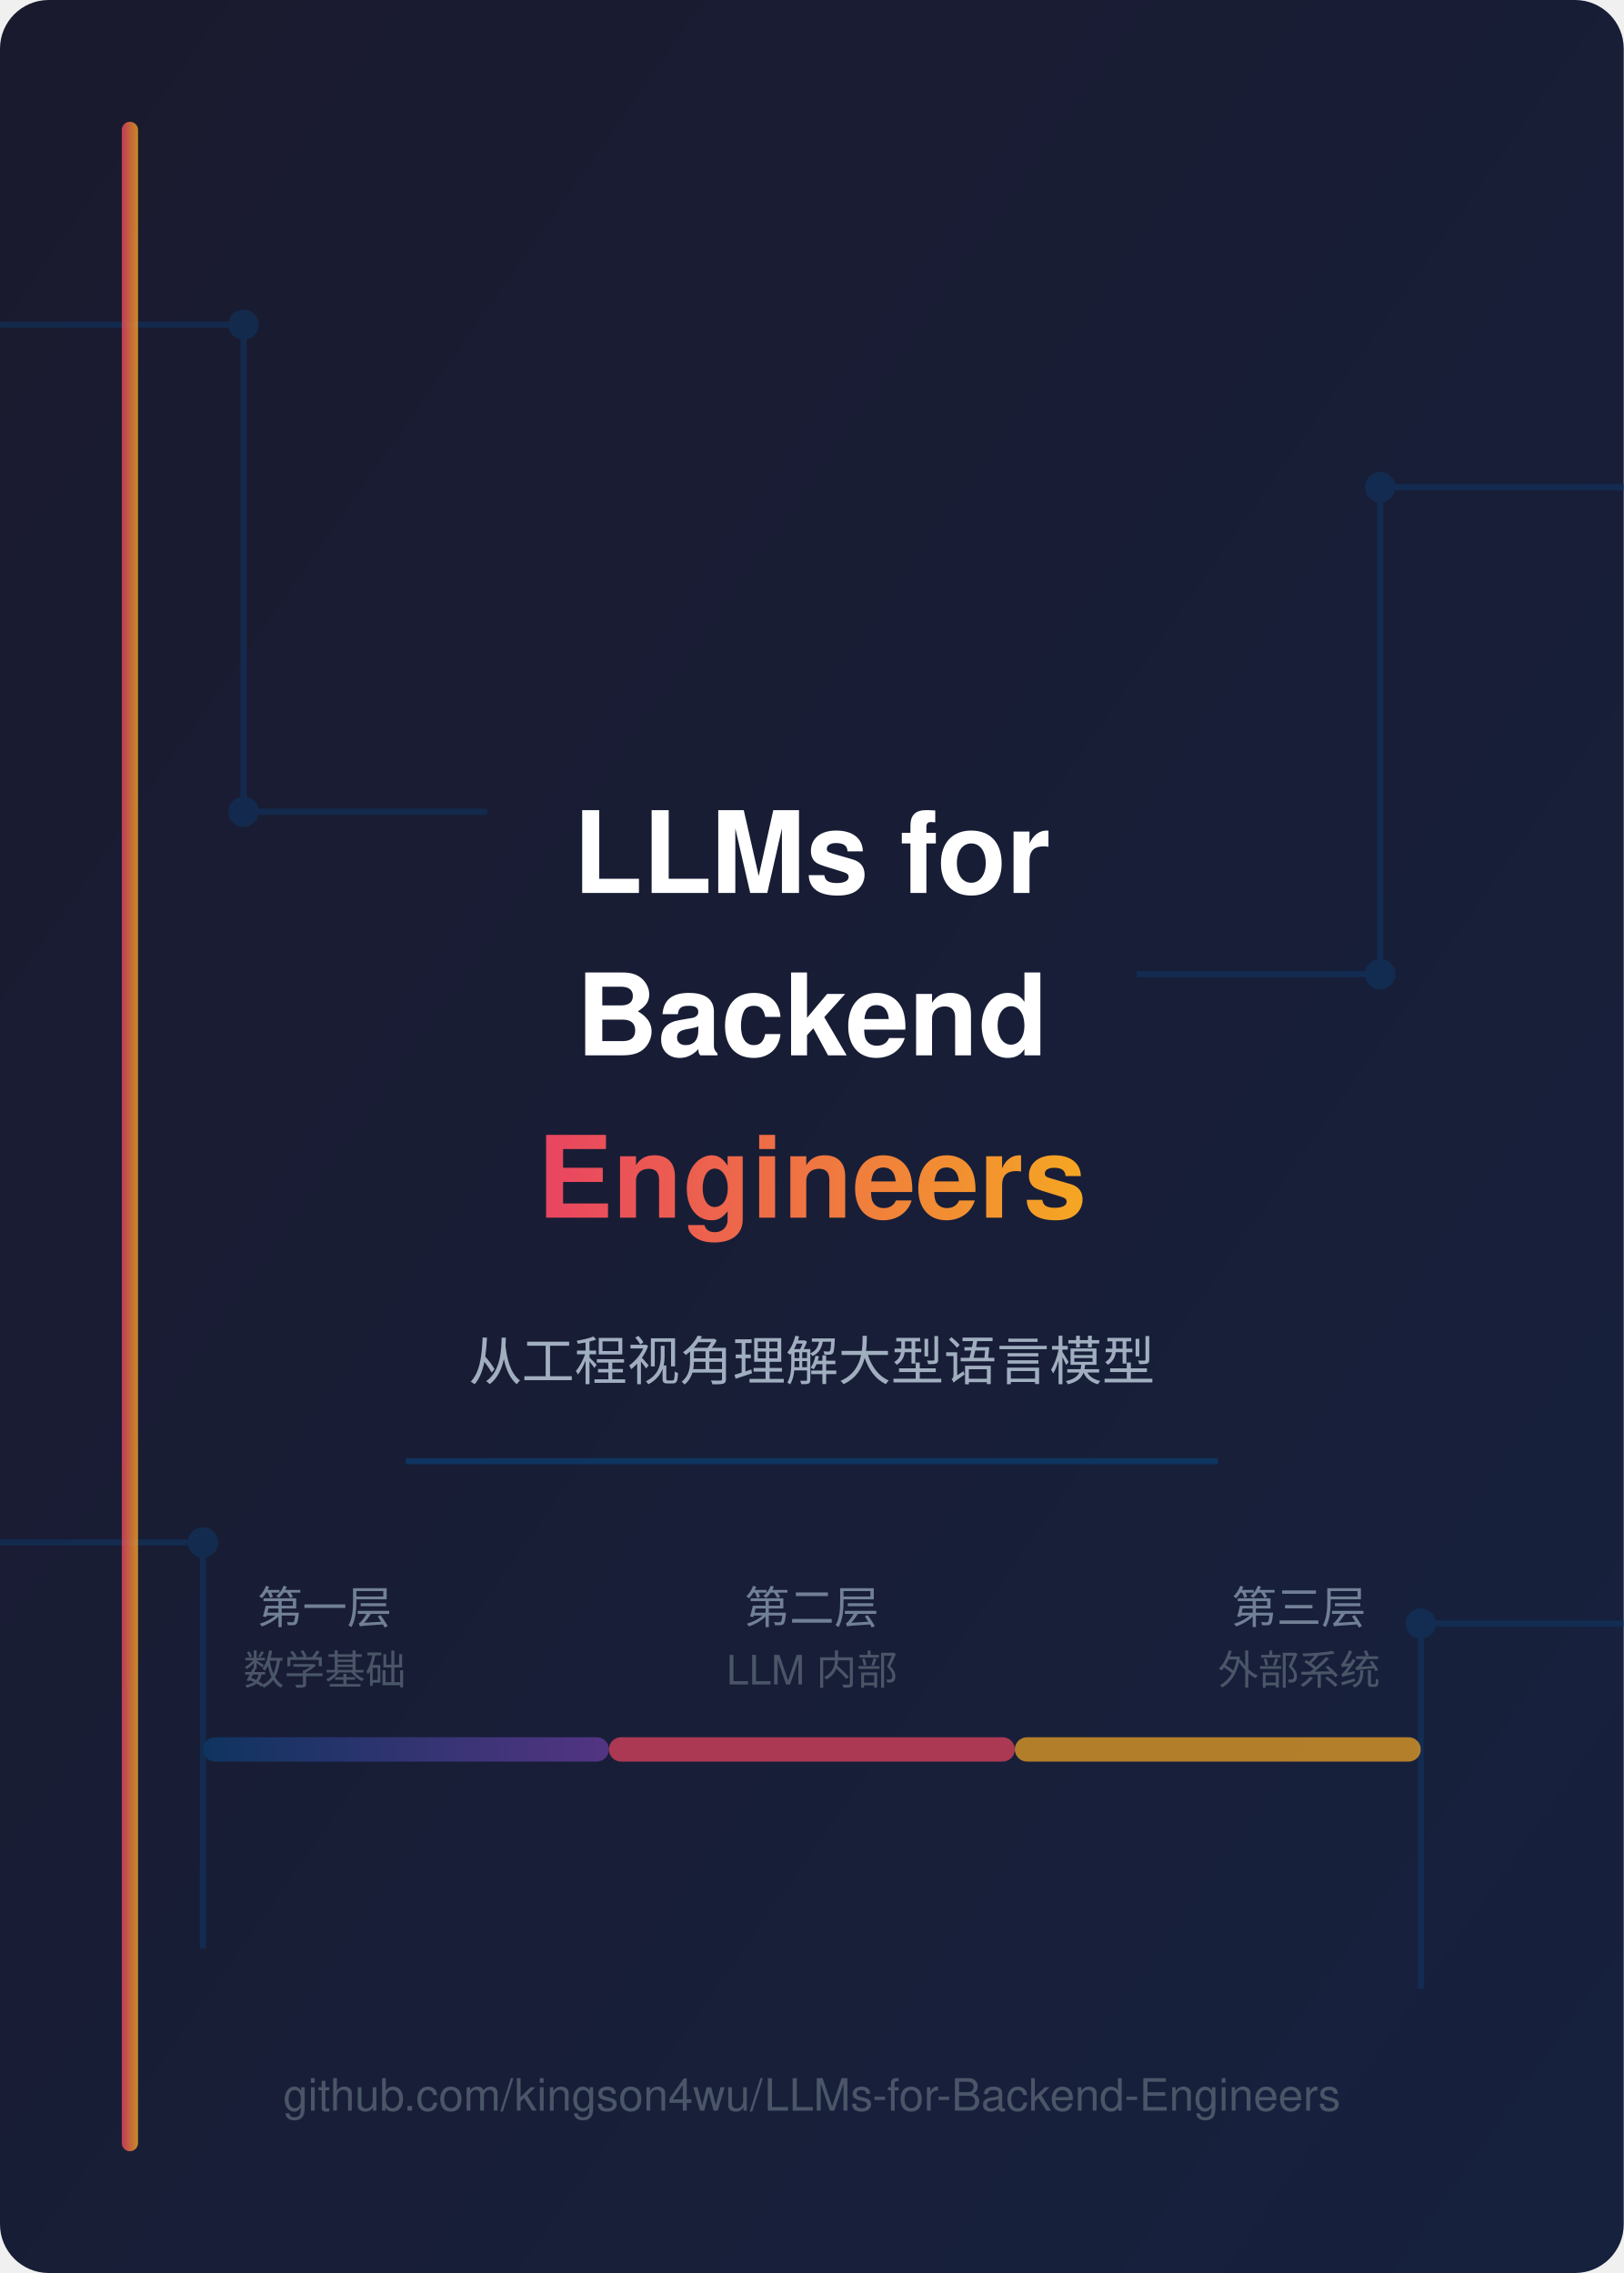
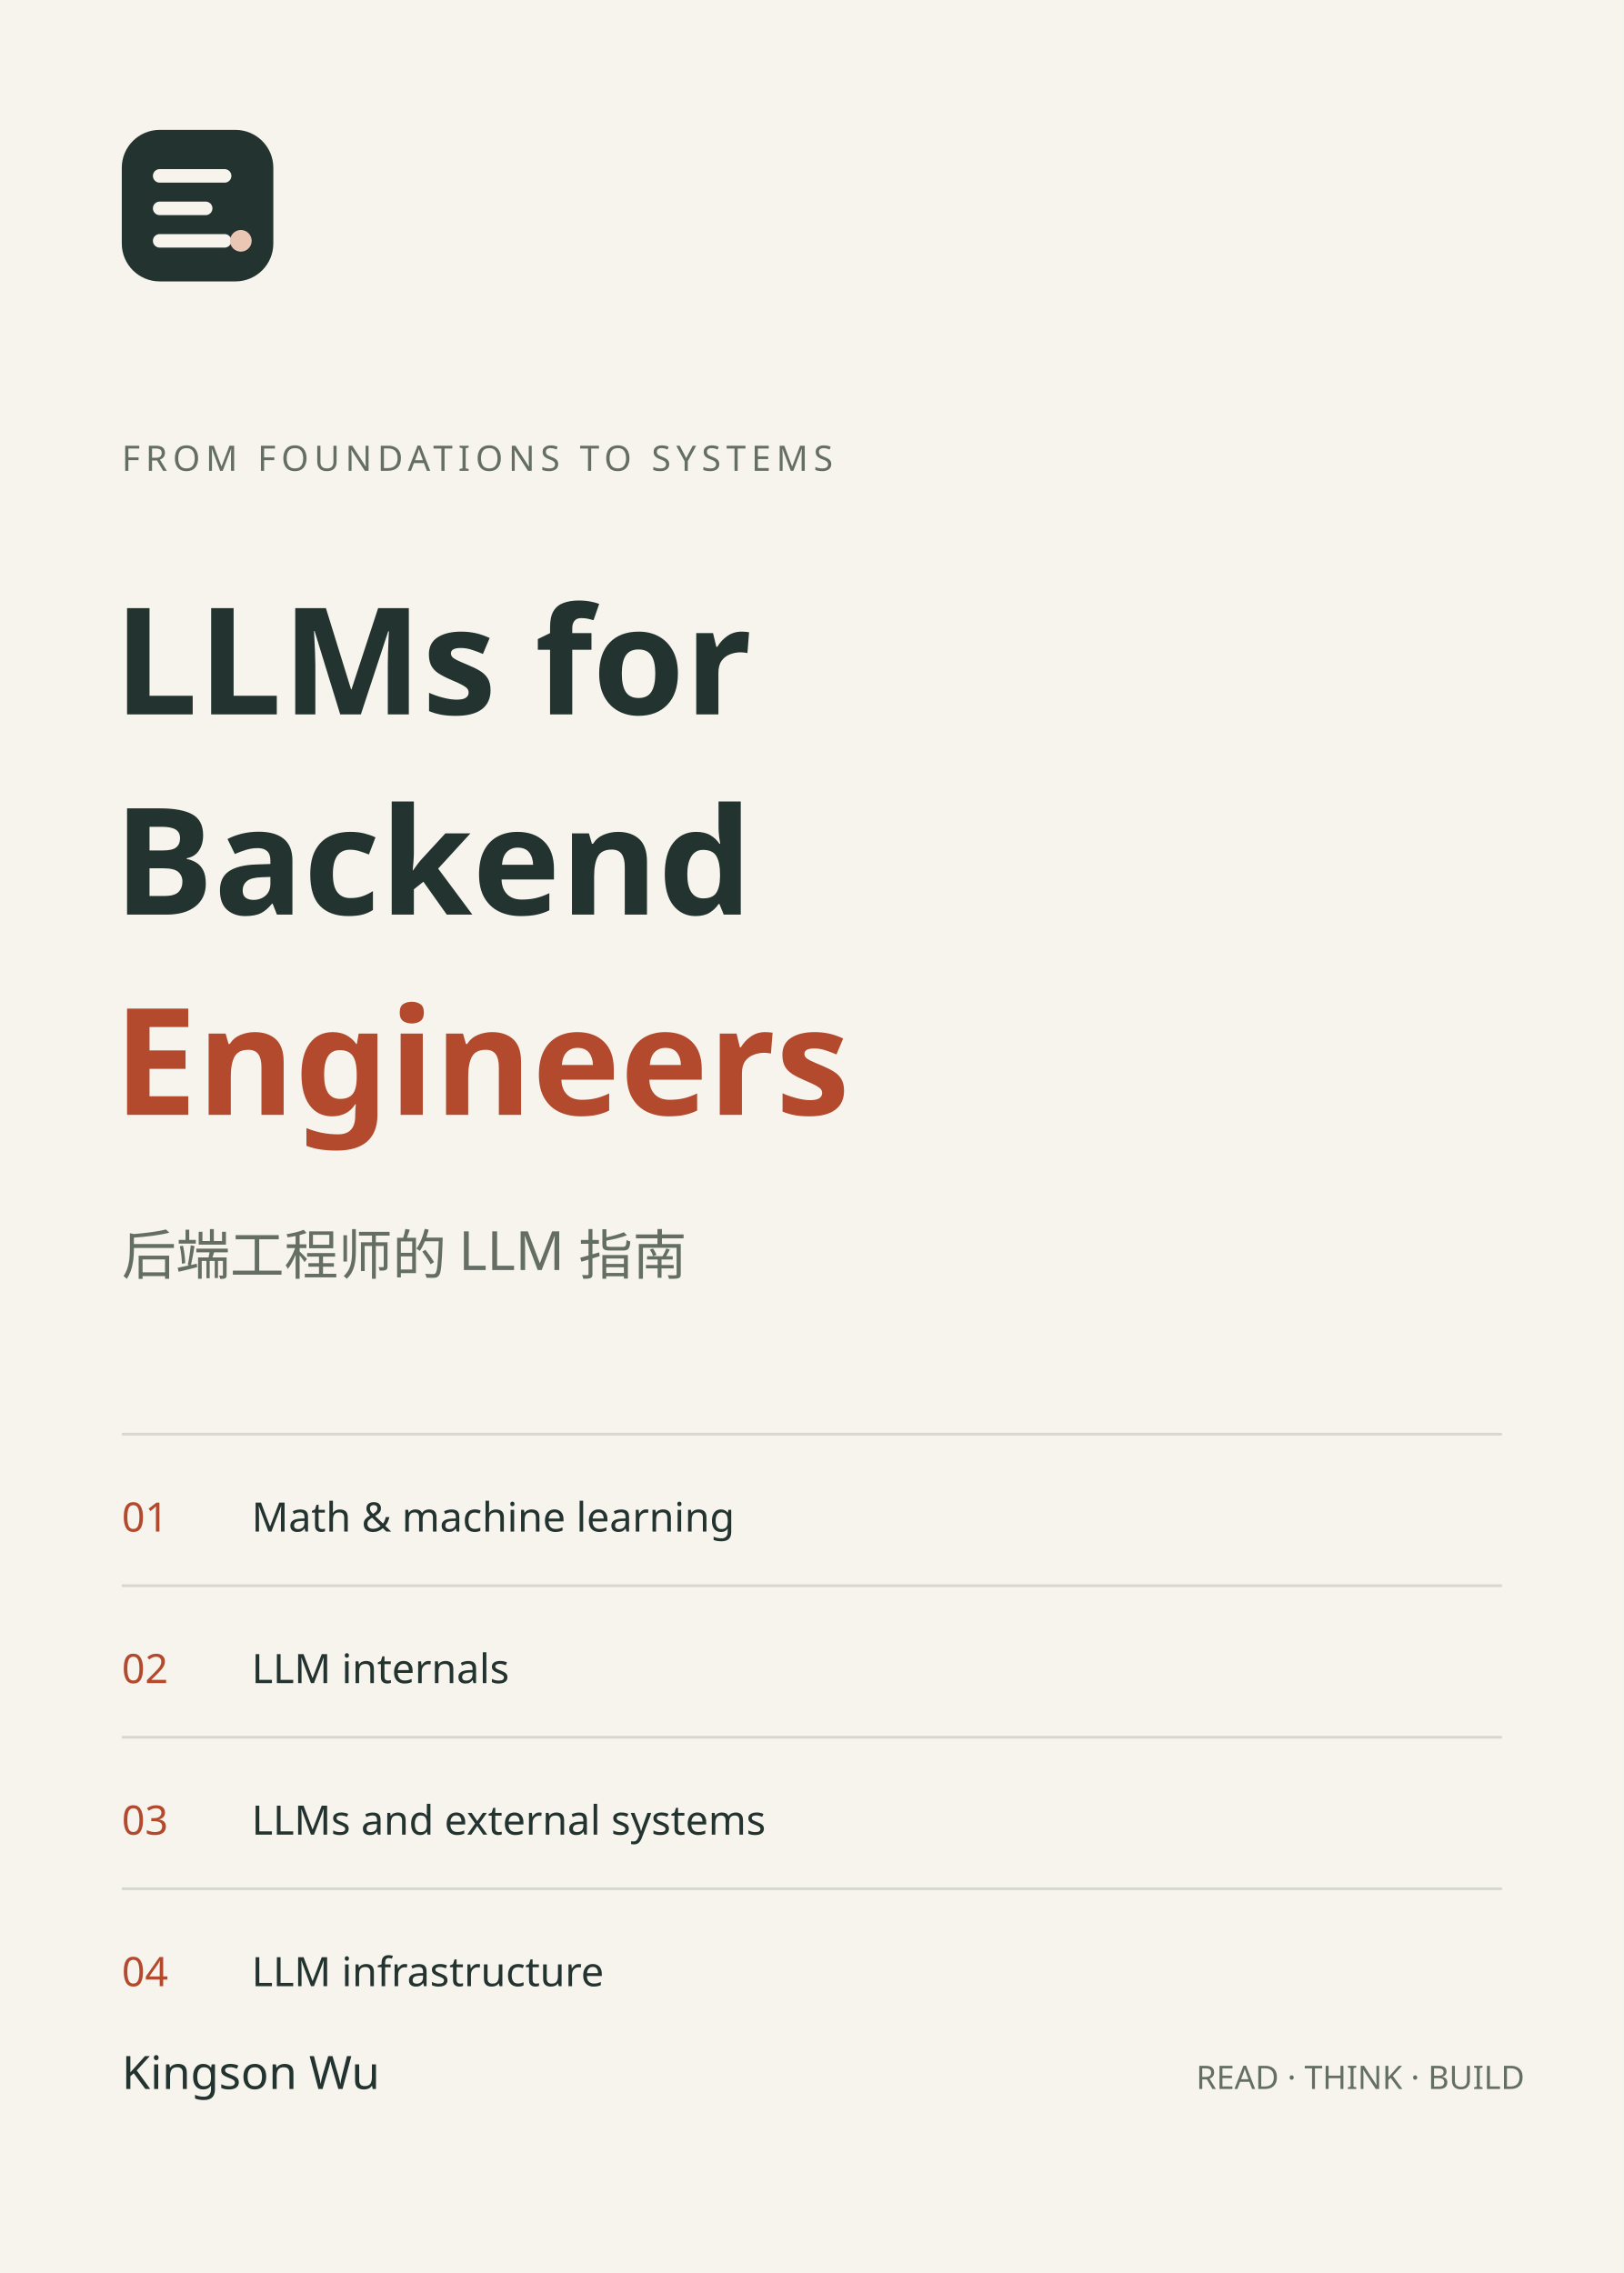
- <svg xmlns="http://www.w3.org/2000/svg" viewBox="0 0 400 560" width="400" height="560">
-   <defs>
-     <linearGradient id="bgGrad" x1="0%" y1="0%" x2="100%" y2="100%">
-       <stop offset="0%" style="stop-color:#1a1a2e;stop-opacity:1" />
-       <stop offset="100%" style="stop-color:#16213e;stop-opacity:1" />
-     </linearGradient>
-     <linearGradient id="accentGrad" x1="0%" y1="0%" x2="100%" y2="0%">
-       <stop offset="0%" style="stop-color:#0f3460;stop-opacity:1" />
-       <stop offset="100%" style="stop-color:#533483;stop-opacity:1" />
-     </linearGradient>
-     <linearGradient id="textGrad" x1="0%" y1="0%" x2="100%" y2="0%">
-       <stop offset="0%" style="stop-color:#e94560;stop-opacity:1" />
-       <stop offset="100%" style="stop-color:#f5a623;stop-opacity:1" />
-     </linearGradient>
-   </defs>
-   <rect width="400" height="560" fill="url(#bgGrad)" rx="12" ry="12" />
-   <g stroke="#0f3460" stroke-width="1.5" fill="none" opacity="0.6">
-     <line x1="0" y1="80" x2="60" y2="80" />
-     <line x1="60" y1="80" x2="60" y2="200" />
-     <line x1="60" y1="200" x2="120" y2="200" />
-     <circle cx="60" cy="80" r="3" fill="#0f3460" />
-     <circle cx="60" cy="200" r="3" fill="#0f3460" />
-     <line x1="400" y1="120" x2="340" y2="120" />
-     <line x1="340" y1="120" x2="340" y2="240" />
-     <line x1="340" y1="240" x2="280" y2="240" />
-     <circle cx="340" cy="120" r="3" fill="#0f3460" />
-     <circle cx="340" cy="240" r="3" fill="#0f3460" />
-     <line x1="0" y1="380" x2="50" y2="380" />
-     <line x1="50" y1="380" x2="50" y2="480" />
-     <circle cx="50" cy="380" r="3" fill="#0f3460" />
-     <line x1="400" y1="400" x2="350" y2="400" />
-     <line x1="350" y1="400" x2="350" y2="490" />
-     <circle cx="350" cy="400" r="3" fill="#0f3460" />
+ <svg xmlns="http://www.w3.org/2000/svg" viewBox="0 0 600 840" width="600" height="840">
+   <rect width="600" height="840" fill="#f6f4ed" />
+   <rect x="45" y="48" width="56" height="56" rx="14" fill="#23332f" />
+   <path d="M59 65h24M59 77h17M59 89h24" fill="none" stroke="#f6f4ed" stroke-linecap="round" stroke-width="5" />
+   <circle cx="89" cy="89" r="4" fill="#eac7b4" />
+   <text x="45" y="174" fill="#646e65" font-family="sans-serif" font-size="13" letter-spacing="2">FROM FOUNDATIONS TO SYSTEMS</text>
+   <g font-family="sans-serif" font-weight="700" font-size="55" fill="#23332f">
+     <text x="42" y="264">LLMs for</text>
+     <text x="42" y="338">Backend</text>
+     <text x="42" y="412" fill="#b34a2e">Engineers</text>
  </g>
-   <rect x="30" y="30" width="4" height="500" rx="2" fill="url(#textGrad)" opacity="0.8" />
-   <text x="200" y="220" font-family="system-ui, -apple-system, 'Segoe UI', Helvetica, Arial, sans-serif" font-size="28" font-weight="700" fill="#ffffff" text-anchor="middle">
-     LLMs for
-   </text>
-   <text x="200" y="260" font-family="system-ui, -apple-system, 'Segoe UI', Helvetica, Arial, sans-serif" font-size="28" font-weight="700" fill="#ffffff" text-anchor="middle">
-     Backend
-   </text>
-   <text x="200" y="300" font-family="system-ui, -apple-system, 'Segoe UI', Helvetica, Arial, sans-serif" font-size="28" font-weight="700" fill="url(#textGrad)" text-anchor="middle">
-     Engineers
-   </text>
-   <text x="200" y="340" font-family="system-ui, -apple-system, 'Segoe UI', Helvetica, Arial, sans-serif" font-size="13" fill="#a0aec0" text-anchor="middle">
-     从工程视角理解大型语言模型
-   </text>
-   <line x1="100" y1="360" x2="300" y2="360" stroke="#0f3460" stroke-width="1.5" />
-   <g font-family="system-ui, -apple-system, 'Segoe UI', Helvetica, Arial, sans-serif" font-size="11" fill="#718096">
-     <text x="80" y="400" text-anchor="middle">第一层</text>
-     <text x="200" y="400" text-anchor="middle">第二层</text>
-     <text x="320" y="400" text-anchor="middle">第三层</text>
-     <text x="80" y="415" font-size="10" fill="#4a5568" text-anchor="middle">数学基础</text>
-     <text x="200" y="415" font-size="10" fill="#4a5568" text-anchor="middle">LLM 内部</text>
-     <text x="320" y="415" font-size="10" fill="#4a5568" text-anchor="middle">外部系统</text>
+   <text x="45" y="471" font-family="sans-serif" font-size="20" fill="#646e65">后端工程师的 LLM 指南</text>
+   <g stroke="#d6d8cd" fill="none">
+     <path d="M45 530H555M45 586H555M45 642H555M45 698H555" />
  </g>
-   <rect x="50" y="428" width="100" height="6" rx="3" fill="url(#accentGrad)" />
-   <rect x="150" y="428" width="100" height="6" rx="3" fill="#e94560" opacity="0.7" />
-   <rect x="250" y="428" width="100" height="6" rx="3" fill="#f5a623" opacity="0.7" />
-   <text x="200" y="520" font-family="system-ui, -apple-system, 'Segoe UI', Helvetica, Arial, sans-serif" font-size="11" fill="#4a5568" text-anchor="middle">
-     github.com/kingson4wu/LLMs-for-Backend-Engineers
-   </text>
+   <g font-family="sans-serif" font-size="15" fill="#23332f">
+     <text x="45" y="566" fill="#b34a2e">01</text>
+     <text x="93" y="566">Math &amp; machine learning</text>
+     <text x="45" y="622" fill="#b34a2e">02</text>
+     <text x="93" y="622">LLM internals</text>
+     <text x="45" y="678" fill="#b34a2e">03</text>
+     <text x="93" y="678">LLMs and external systems</text>
+     <text x="45" y="734" fill="#b34a2e">04</text>
+     <text x="93" y="734">LLM infrastructure</text>
+   </g>
+   <text x="45" y="772" font-family="sans-serif" font-size="17" fill="#23332f">Kingson Wu</text>
+   <text x="442" y="772" font-family="sans-serif" font-size="12" fill="#646e65">READ · THINK · BUILD</text>
</svg>
